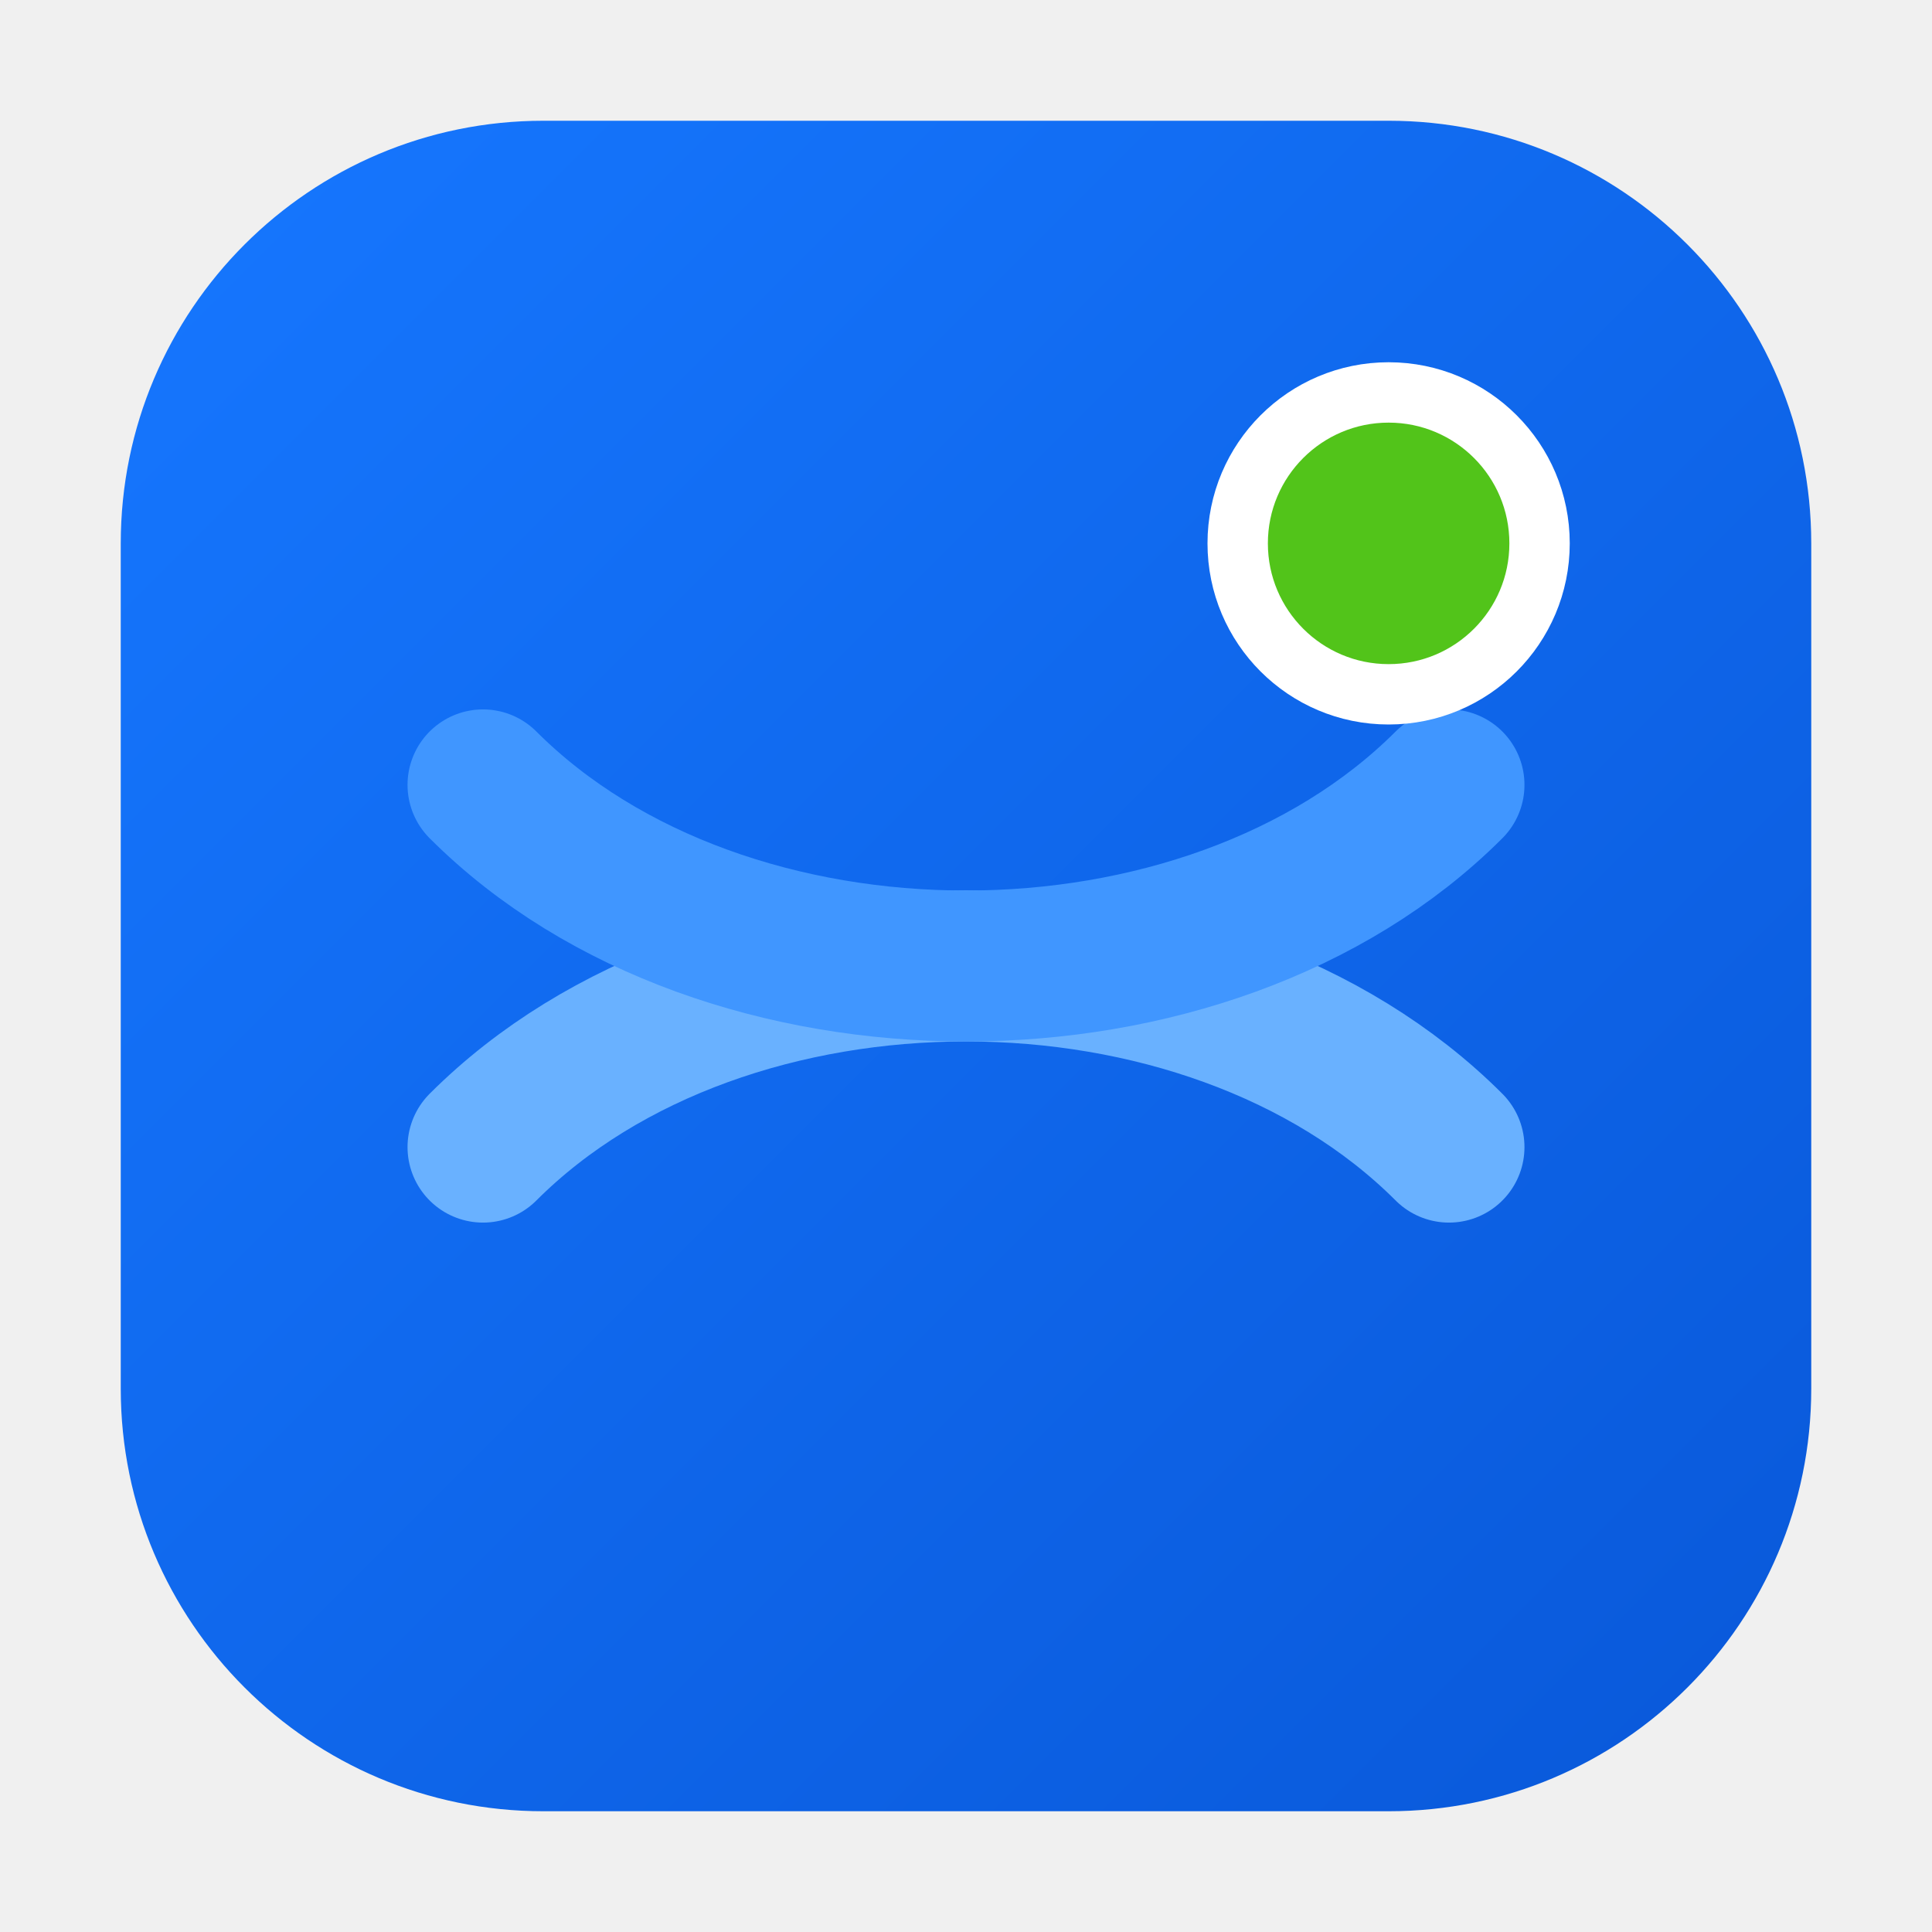
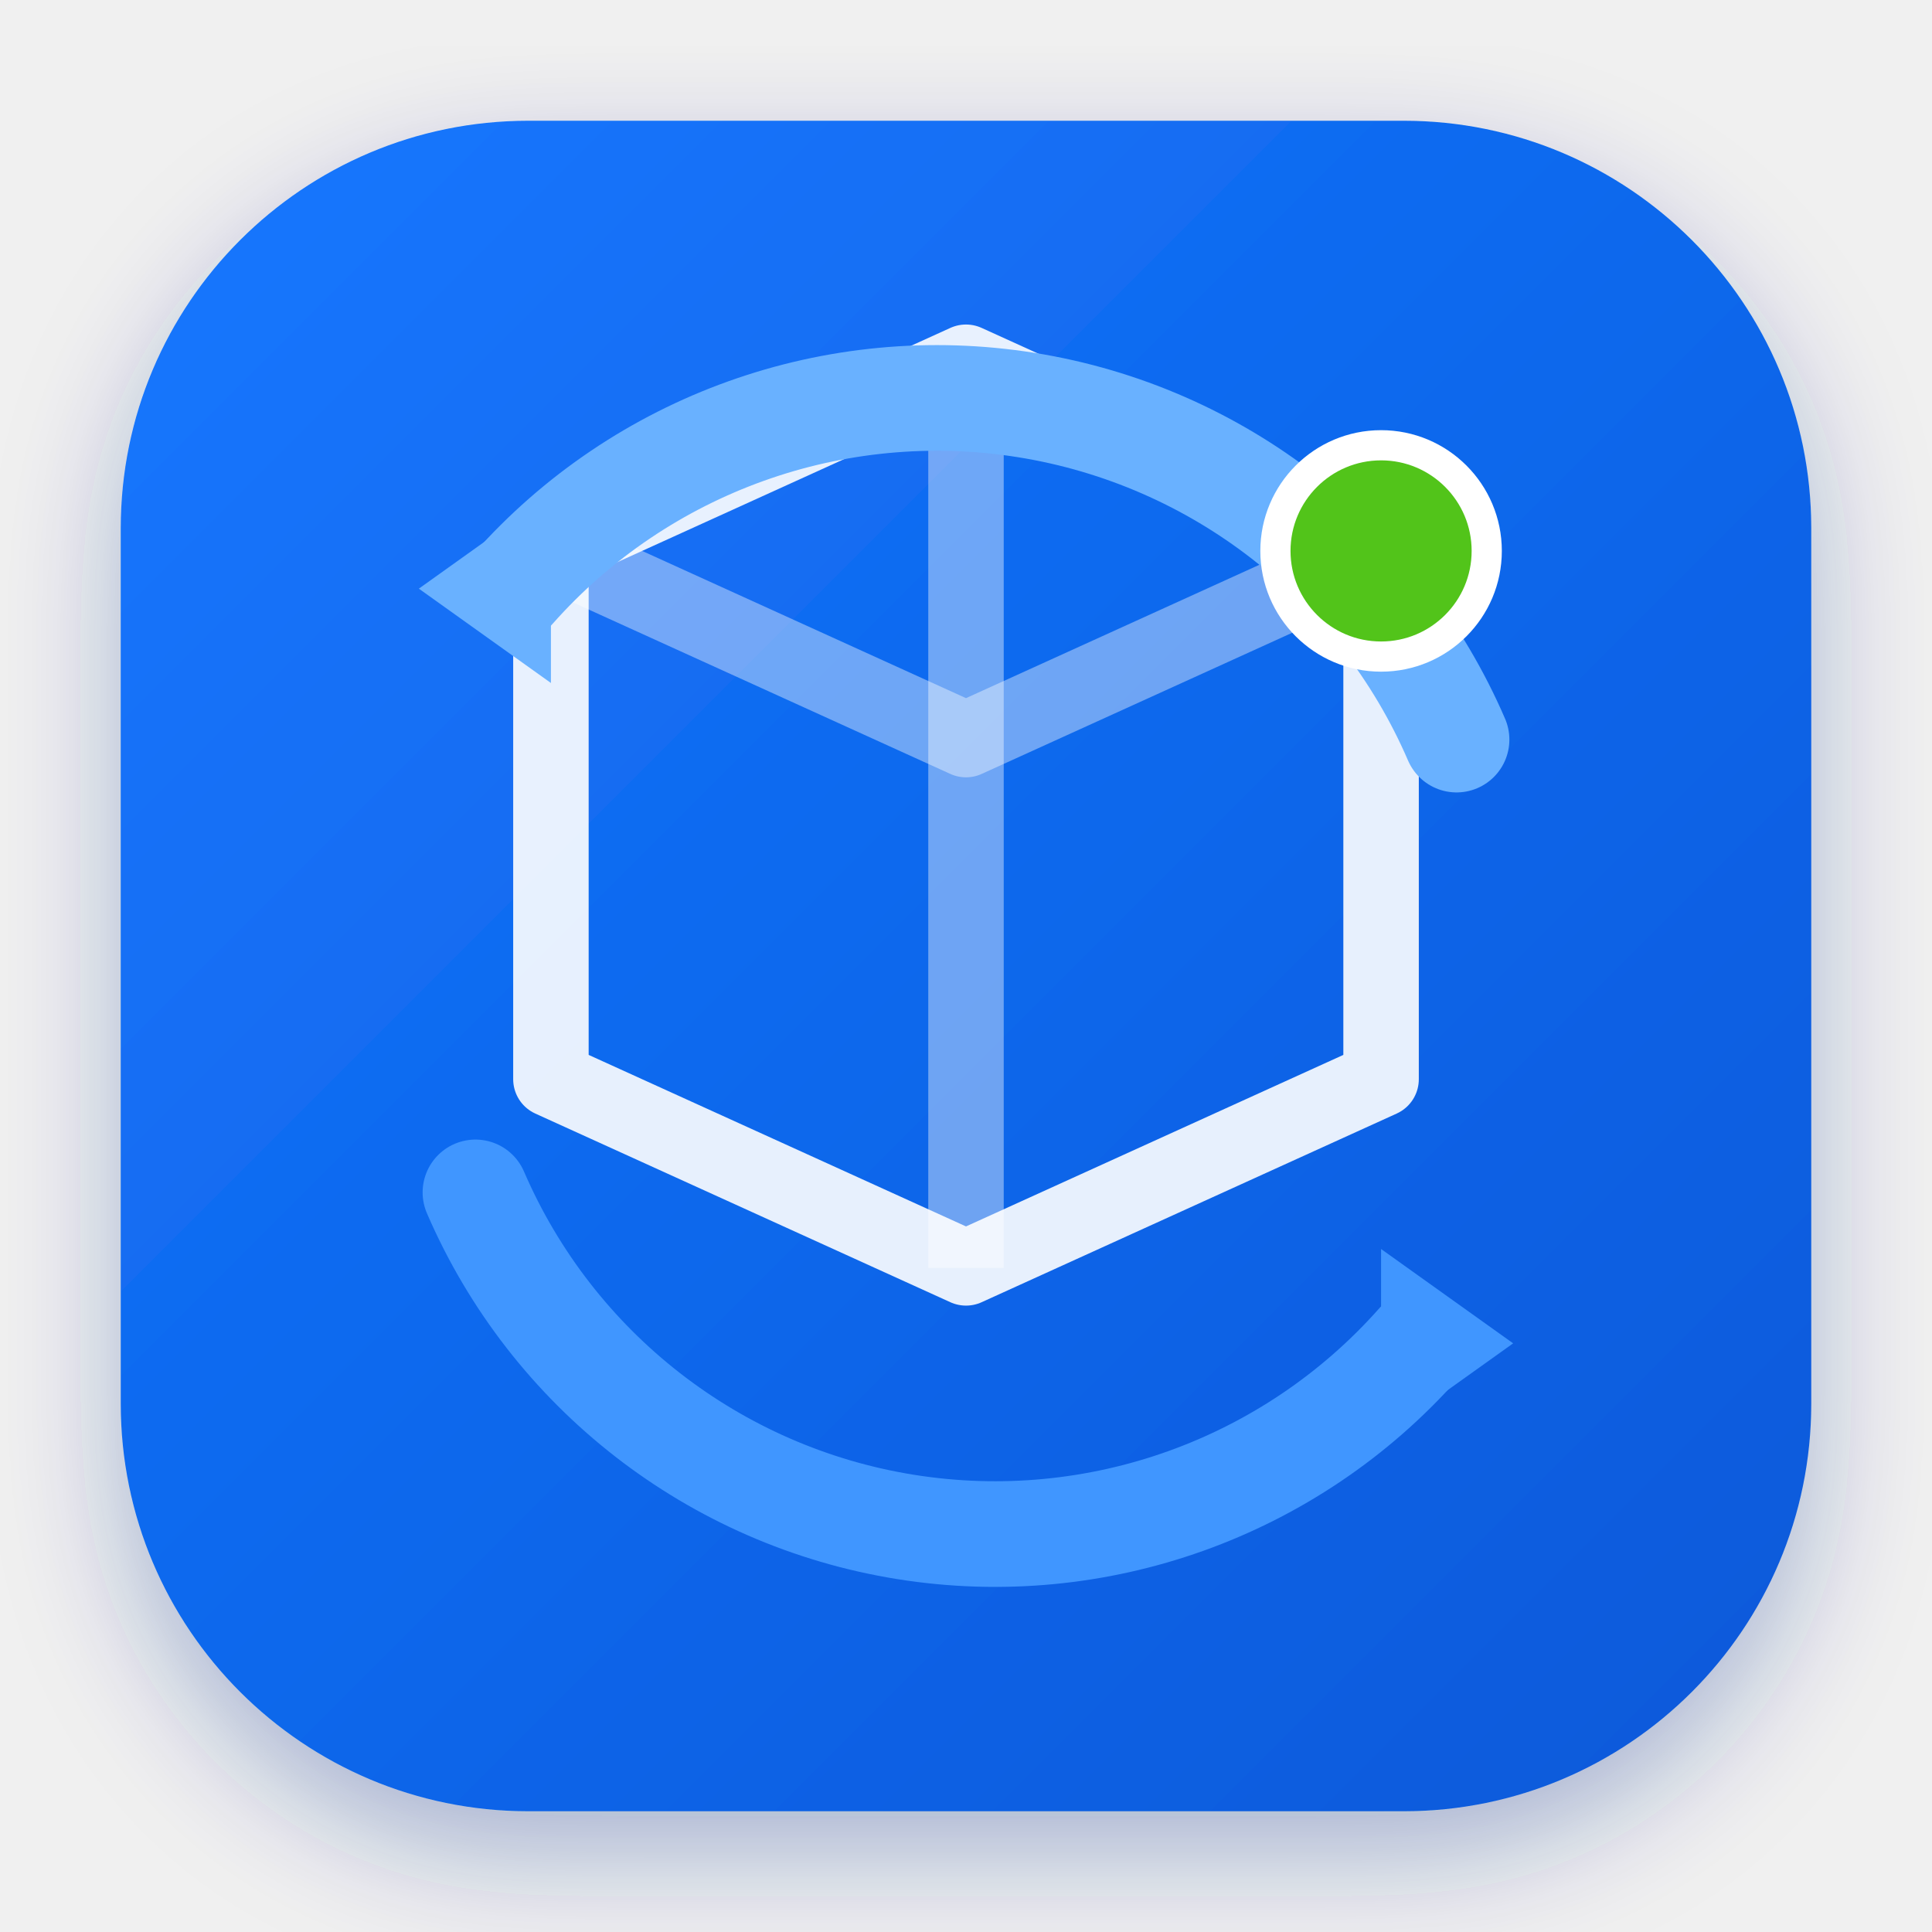
- <svg xmlns="http://www.w3.org/2000/svg" viewBox="0 0 64 64" width="64" height="64">
+ <svg xmlns="http://www.w3.org/2000/svg" viewBox="0 0 512 512" width="512" height="512">
  <defs>
-     <linearGradient id="bg" x1="0%" y1="0%" x2="100%" y2="100%">
+     <linearGradient id="antd-bg" x1="0%" y1="0%" x2="100%" y2="100%">
      <stop offset="0%" stop-color="#1677FF" />
      <stop offset="100%" stop-color="#0958D9" />
    </linearGradient>
+     <linearGradient id="pill-grad" x1="0%" y1="0%" x2="100%" y2="0%">
+       <stop offset="0%" stop-color="#36CF19" />
+       <stop offset="100%" stop-color="#52C41A" />
+     </linearGradient>
+     <filter id="shadow" x="-10%" y="-10%" width="120%" height="120%">
+       <feDropShadow dx="0" dy="12" stdDeviation="16" flood-color="#002C8c" flood-opacity="0.3" />
+     </filter>
  </defs>
-   <rect x="4" y="4" width="56" height="56" rx="14" fill="url(#bg)" />
-   <path d="M16 38c8-8 24-8 32 0" fill="none" stroke="#69B1FF" stroke-width="5" stroke-linecap="round" />
-   <path d="M16 26c8 8 24 8 32 0" fill="none" stroke="#4096FF" stroke-width="5" stroke-linecap="round" />
-   <circle cx="46" cy="18" r="5" fill="#52C41A" stroke="#FFF" stroke-width="2" />
+   <rect x="32" y="32" width="448" height="448" rx="108" fill="url(#antd-bg)" filter="url(#shadow)" />
+   <g transform="translate(256, 256)">
+     <path d="M-110 -110 L0 -160 L110 -110 L110 30 L0 80 L-110 30 Z" fill="none" stroke="#FFFFFF" stroke-width="20" stroke-linejoin="round" opacity="0.9" />
+     <path d="M0 -160 L0 80" stroke="#FFFFFF" stroke-width="20" stroke-linejoin="round" opacity="0.4" />
+     <path d="M-110 -110 L0 -60 L110 -110" fill="none" stroke="#FFFFFF" stroke-width="20" stroke-linejoin="round" opacity="0.4" />
+     <path d="M -130 60 A 150 150 0 0 0 120 100" fill="none" stroke="#4096FF" stroke-width="28" stroke-linecap="round" />
+     <polygon points="145,100 110,75 110,125" fill="#4096FF" />
+     <path d="M 130 -60 A 150 150 0 0 0 -120 -100" fill="none" stroke="#69B1FF" stroke-width="28" stroke-linecap="round" />
+     <polygon points="-145,-100 -110,-75 -110,-125" fill="#69B1FF" />
+     <circle cx="110" cy="-110" r="28" fill="#52C41A" stroke="#FFFFFF" stroke-width="8" />
+   </g>
</svg>
